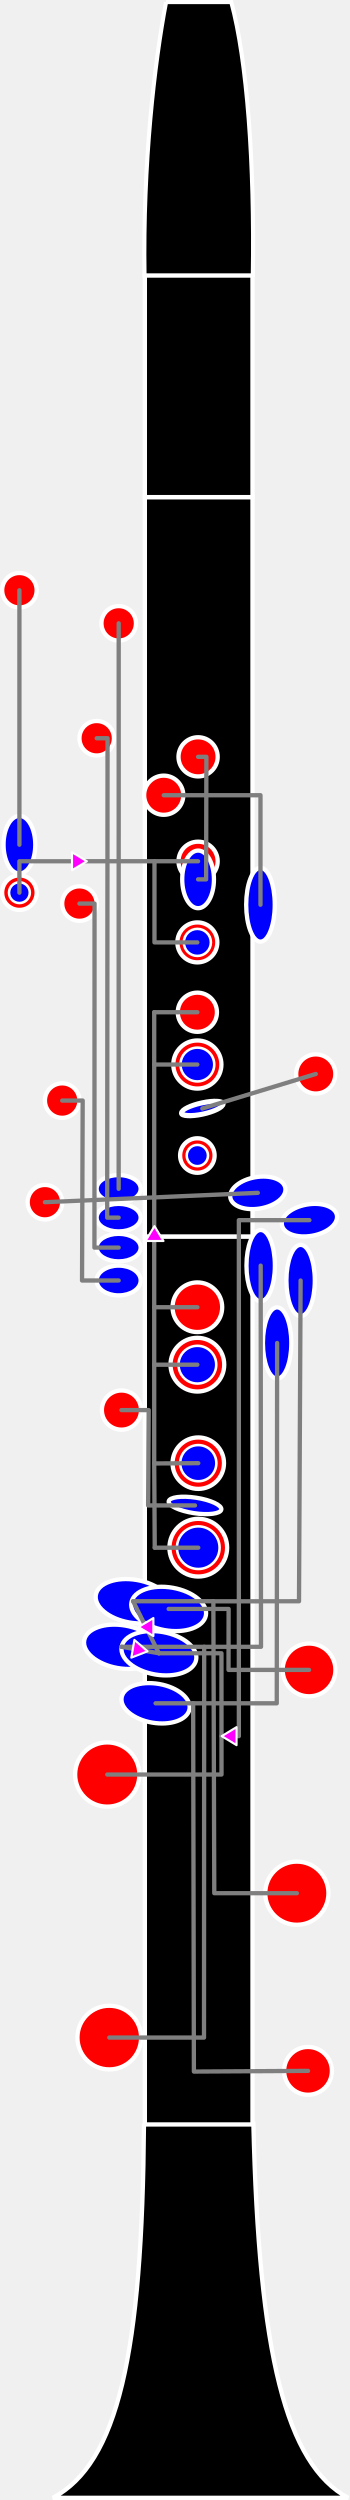
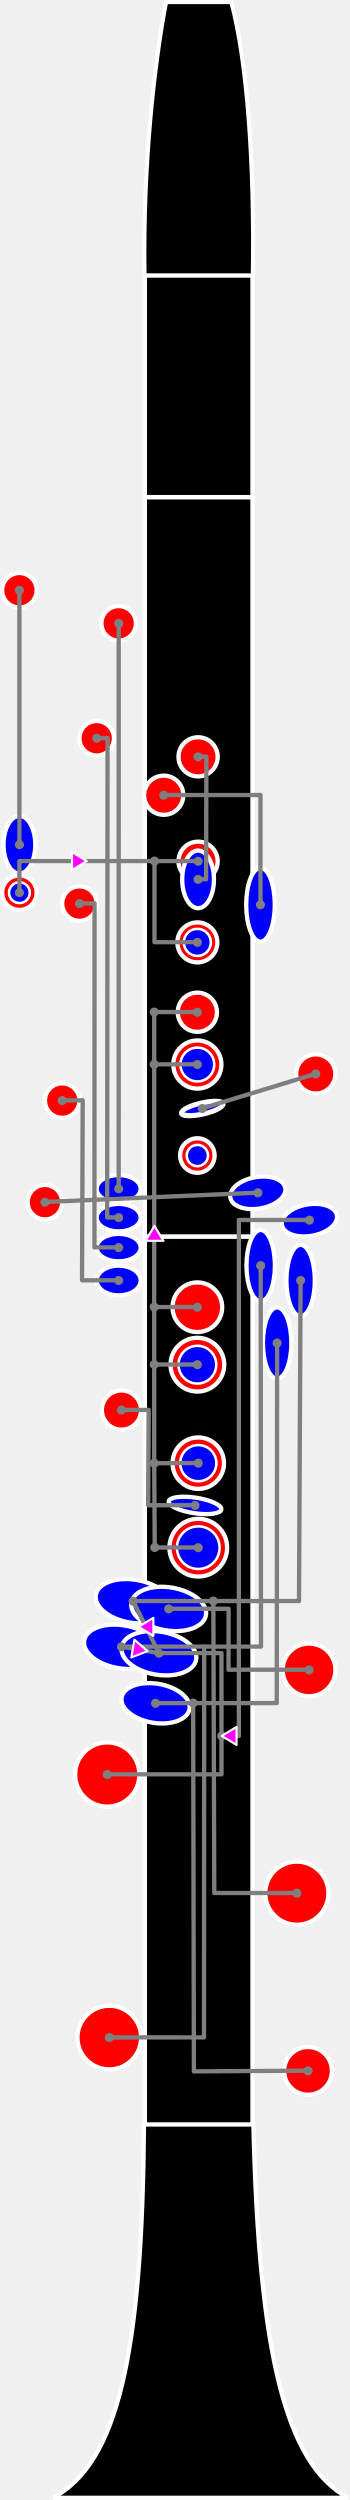
<svg xmlns="http://www.w3.org/2000/svg" width="38.578mm" height="276.198mm" viewBox="-7 -35 42.864 306.887" version="1.1" id="klarinet" xml:space="preserve">
  <defs id="defs1" />
  <g id="deli" style="display:inline;stroke:#ffffff;stroke-width:0.609;stroke-dasharray:none;stroke-opacity:1" transform="translate(-86.93641,-12.47179)">
    <path id="odmevnik" style="display:inline;fill:#000000;fill-opacity:1;stroke:#ffffff;stroke-width:0.529;stroke-dasharray:none;stroke-opacity:1" d="m 97.61,238.152 h 13.428 c 0.66,28.27 3.974,41.82 11.637,45.942 H 86.425 c 7.985,-4.253 10.983,-17.69 11.186,-45.942 z" />
    <path id="trup_sp" style="fill:#000000;fill-opacity:1;stroke:#ffffff;stroke-width:0.529;stroke-dasharray:none;stroke-opacity:1" d="M 97.717,129.256 H 110.932 V 238.259 H 97.717 Z" />
    <path id="trup_zg" style="display:inline;fill:#000000;fill-opacity:1;stroke:#ffffff;stroke-width:0.529;stroke-dasharray:none;stroke-opacity:1" d="M 97.717,38.496 H 110.932 V 129.256 H 97.717 Z" />
    <path id="sodcek" style="display:inline;fill:#000000;fill-opacity:1;stroke:#ffffff;stroke-width:0.529;stroke-dasharray:none;stroke-opacity:1" d="M 97.717,11.265 H 110.932 V 38.496 H 97.717 Z" />
    <path id="ustnik" style="display:inline;stroke:#ffffff;stroke-width:0.505" d="m 100.321,-22.276 h 8.006 c 1.948,7.135 2.869,19.931 2.646,33.553 H 97.676 c -0.223,-13.7 1.238,-26.226 2.646,-33.553 z" />
  </g>
  <g id="luknje" style="display:inline;stroke:#ffffff;stroke-width:0.609;stroke-dasharray:none;stroke-opacity:1" transform="translate(-86.93641,-12.47179)">
    <circle style="fill:#ff0000;fill-opacity:1;stroke:#ffffff;stroke-width:0.529;stroke-dasharray:none;stroke-opacity:1" id="L25" cx="117.746" cy="231.68" r="2.934" />
    <circle style="fill:#ff0000;fill-opacity:1;stroke:#ffffff;stroke-width:0.529;stroke-dasharray:none;stroke-opacity:1" id="L24" cx="93.351" cy="227.594" r="3.908" />
    <circle style="fill:#ff0000;fill-opacity:1;stroke:#ffffff;stroke-width:0.529;stroke-dasharray:none;stroke-opacity:1" id="L23" cx="116.376" cy="209.87" r="3.877" />
    <circle style="fill:#ff0000;fill-opacity:1;stroke:#ffffff;stroke-width:0.529;stroke-dasharray:none;stroke-opacity:1" id="L22" cx="93.103" cy="195.303" r="3.943" />
    <circle style="fill:#ff0000;fill-opacity:1;stroke:#ffffff;stroke-width:0.529;stroke-dasharray:none;stroke-opacity:1" id="L21" cx="117.874" cy="182.461" r="3.239" />
    <circle style="fill:#ff0000;fill-opacity:1;stroke:#ffffff;stroke-width:0.529;stroke-dasharray:none;stroke-opacity:1" id="L20" cx="104.275" cy="167.457" r="3.543" />
    <circle style="fill:#ff0000;fill-opacity:1;stroke:#ffffff;stroke-width:0.529;stroke-dasharray:none;stroke-opacity:1" id="L19" cx="104.275" cy="157.083" r="3.158" />
    <circle style="fill:#ff0000;fill-opacity:1;stroke:#ffffff;stroke-width:0.529;stroke-dasharray:none;stroke-opacity:1" id="L18" cx="94.847" cy="150.566" r="2.405" />
    <circle style="fill:#ff0000;fill-opacity:1;stroke:#ffffff;stroke-width:0.529;stroke-dasharray:none;stroke-opacity:1" id="L17" cx="104.164" cy="144.993" r="3.298" />
    <circle style="fill:#ff0000;fill-opacity:1;stroke:#ffffff;stroke-width:0.529;stroke-dasharray:none;stroke-opacity:1" id="L16" cx="104.164" cy="137.941" r="3.047" />
    <circle style="fill:#ff0000;fill-opacity:1;stroke:#ffffff;stroke-width:0.529;stroke-dasharray:none;stroke-opacity:1" id="L15" cx="85.452" cy="125.047" r="2.118" />
    <circle style="fill:#ff0000;fill-opacity:1;stroke:#ffffff;stroke-width:0.529;stroke-dasharray:none;stroke-opacity:1" id="L14" cx="104.162" cy="119.319" r="2.118" />
    <circle style="fill:#ff0000;fill-opacity:1;stroke:#ffffff;stroke-width:0.529;stroke-dasharray:none;stroke-opacity:1" id="L13" cx="87.57" cy="112.573" r="2.118" />
    <circle style="fill:#ff0000;fill-opacity:1;stroke:#ffffff;stroke-width:0.529;stroke-dasharray:none;stroke-opacity:1" id="L12" cx="118.698" cy="109.306" r="2.405" />
    <circle style="fill:#ff0000;fill-opacity:1;stroke:#ffffff;stroke-width:0.529;stroke-dasharray:none;stroke-opacity:1" id="L11" cx="104.162" cy="108.148" r="2.953" />
    <circle style="fill:#ff0000;fill-opacity:1;stroke:#ffffff;stroke-width:0.529;stroke-dasharray:none;stroke-opacity:1" id="L10" cx="104.162" cy="101.728" r="2.405" />
    <circle style="fill:#ff0000;fill-opacity:1;stroke:#ffffff;stroke-width:0.529;stroke-dasharray:none;stroke-opacity:1" id="L9" cx="104.162" cy="93.155" r="2.454" />
    <circle style="fill:#ff0000;fill-opacity:1;stroke:#ffffff;stroke-width:0.529;stroke-dasharray:none;stroke-opacity:1" id="L8" cx="89.688" cy="88.391" r="2.118" />
    <circle style="fill:#ff0000;fill-opacity:1;stroke:#ffffff;stroke-width:0.529;stroke-dasharray:none;stroke-opacity:1" id="L7" cx="82.319" cy="87.05" r="2.118" />
    <circle style="fill:#ff0000;fill-opacity:1;stroke:#ffffff;stroke-width:0.529;stroke-dasharray:none;stroke-opacity:1" id="L6" cx="104.252" cy="83.195" r="2.405" />
    <circle style="fill:#ff0000;fill-opacity:1;stroke:#ffffff;stroke-width:0.529;stroke-dasharray:none;stroke-opacity:1" id="L5" cx="100.034" cy="75.089" r="2.405" />
    <circle style="fill:#ff0000;fill-opacity:1;stroke:#ffffff;stroke-width:0.529;stroke-dasharray:none;stroke-opacity:1" id="L4" cx="104.252" cy="70.377" r="2.405" />
    <circle style="fill:#ff0000;fill-opacity:1;stroke:#ffffff;stroke-width:0.529;stroke-dasharray:none;stroke-opacity:1" id="L3" cx="91.806" cy="68.096" r="2.118" />
    <circle style="fill:#ff0000;fill-opacity:1;stroke:#ffffff;stroke-width:0.529;stroke-dasharray:none;stroke-opacity:1" id="L2" cx="94.507" cy="53.99" r="2.118" />
    <circle style="display:inline;fill:#ff0000;fill-opacity:1;stroke:#ffffff;stroke-width:0.529;stroke-dasharray:none;stroke-opacity:1" id="L2-6" cx="82.319" cy="49.928" r="2.118" />
  </g>
  <g id="prijemi" style="display:inline" transform="translate(-86.93641,-12.47179)">
    <g id="g11" style="display:inline">
      <ellipse style="fill:#0000ff;fill-opacity:1;stroke:#ffffff;stroke-width:0.529;stroke-dasharray:none;stroke-opacity:1" id="Z26" cx="131.775" cy="166.698" rx="4.225" ry="2.409" transform="matrix(0.9850179,0.1724523,-0.1845742,0.9828186,0,0)" />
      <ellipse style="display:inline;fill:#0000ff;fill-opacity:1;stroke:#ffffff;stroke-width:0.529;stroke-dasharray:none;stroke-opacity:1" id="Z23" cx="126.381" cy="160.589" rx="4.64" ry="2.646" transform="matrix(0.9850178,0.1724523,-0.1845742,0.9828186,0,0)" />
      <ellipse style="fill:#0000ff;fill-opacity:1;stroke:#ffffff;stroke-width:0.529;stroke-dasharray:none;stroke-opacity:1" id="Z24" cx="131.046" cy="160.577" rx="4.64" ry="2.646" transform="matrix(0.9850179,0.1724523,-0.1845742,0.9828186,0,0)" />
      <ellipse style="display:inline;fill:#0000ff;fill-opacity:1;stroke:#ffffff;stroke-width:0.529;stroke-dasharray:none;stroke-opacity:1" id="Z21" cx="126.755" cy="154.833" rx="4.64" ry="2.646" transform="matrix(0.9850179,0.1724523,-0.1845742,0.9828186,0,0)" />
      <ellipse style="fill:#0000ff;fill-opacity:1;stroke:#ffffff;stroke-width:0.529;stroke-dasharray:none;stroke-opacity:1" id="Z22" cx="131.217" cy="155.011" rx="4.64" ry="2.646" transform="matrix(0.9850179,0.1724523,-0.1845742,0.9828186,0,0)" />
      <circle style="fill:#0000ff;fill-opacity:1;stroke:#ffffff;stroke-width:0.318;stroke-dasharray:none;stroke-opacity:1" id="Z20" cx="104.275" cy="167.457" r="2.618" />
      <ellipse style="fill:#0000ff;fill-opacity:1;stroke:#ffffff;stroke-width:0.529;stroke-dasharray:none;stroke-opacity:1" id="Z19" cx="127.156" cy="144.564" rx="3.269" ry="0.957" transform="matrix(0.988342,0.1522497,-0.1507935,0.9885653,0,0)" />
      <circle style="fill:#0000ff;fill-opacity:1;stroke:#ffffff;stroke-width:0.318;stroke-dasharray:none;stroke-opacity:1" id="Z18" cx="104.275" cy="157.083" r="2.221" />
      <circle style="fill:#0000ff;fill-opacity:1;stroke:#ffffff;stroke-width:0.318;stroke-dasharray:none;stroke-opacity:1" id="Z17" cx="104.164" cy="144.993" r="2.317" />
      <ellipse style="fill:#0000ff;fill-opacity:1;stroke:#ffffff;stroke-width:0.529;stroke-dasharray:none;stroke-opacity:1" id="Z16" cx="94.502" cy="134.66" rx="2.702" ry="1.827" />
      <ellipse style="fill:#0000ff;fill-opacity:1;stroke:#ffffff;stroke-width:0.529;stroke-dasharray:none;stroke-opacity:1" id="Z15" cx="94.502" cy="130.621" rx="2.702" ry="1.691" />
      <ellipse style="fill:#0000ff;fill-opacity:1;stroke:#ffffff;stroke-width:0.529;stroke-dasharray:none;stroke-opacity:1" id="Z14" cx="94.502" cy="126.943" rx="2.702" ry="1.691" />
      <ellipse style="fill:#0000ff;fill-opacity:1;stroke:#ffffff;stroke-width:0.529;stroke-dasharray:none;stroke-opacity:1" id="Z13" cx="94.502" cy="123.406" rx="2.702" ry="1.691" />
    </g>
    <g id="g10" style="display:inline">
      <ellipse style="display:inline;fill:#0000ff;fill-opacity:1;stroke:#ffffff;stroke-width:0.529;stroke-dasharray:none;stroke-opacity:1" id="Z25" cx="113.955" cy="142.332" rx="1.744" ry="4.375" />
      <ellipse style="fill:#0000ff;fill-opacity:1;stroke:#ffffff;stroke-width:0.529;stroke-dasharray:none;stroke-opacity:1" id="Z12" cx="116.837" cy="134.66" rx="1.744" ry="4.375" />
      <ellipse style="fill:#0000ff;fill-opacity:1;stroke:#ffffff;stroke-width:0.529;stroke-dasharray:none;stroke-opacity:1" id="Z11" cx="111.936" cy="132.833" rx="1.744" ry="4.375" />
      <ellipse style="fill:#0000ff;fill-opacity:1;stroke:#ffffff;stroke-width:0.529;stroke-dasharray:none;stroke-opacity:1" id="Z10" cx="94.088" cy="145.759" rx="3.428" ry="1.939" transform="rotate(-9.977701)" />
      <ellipse style="fill:#0000ff;fill-opacity:1;stroke:#ffffff;stroke-width:0.529;stroke-dasharray:none;stroke-opacity:1" id="Z9" cx="88.43" cy="141.358" rx="3.428" ry="1.939" transform="rotate(-9.977701)" />
      <circle style="fill:#0000ff;fill-opacity:1;stroke:#ffffff;stroke-width:0.318;stroke-dasharray:none;stroke-opacity:1" id="Z8" cx="104.162" cy="119.319" r="1.306" />
      <ellipse style="fill:#0000ff;fill-opacity:1;stroke:#ffffff;stroke-width:0.628;stroke-dasharray:none;stroke-opacity:1" id="Z7" cx="97.361" cy="134.171" rx="2.615" ry="0.692" transform="matrix(0.9780561,-0.2083417,0.07114706,0.9974658,0,0)" />
      <circle style="fill:#0000ff;fill-opacity:1;stroke:#ffffff;stroke-width:0.318;stroke-dasharray:none;stroke-opacity:1" id="Z6" cx="104.162" cy="108.148" r="2.075" />
      <circle style="fill:#0000ff;fill-opacity:1;stroke:#ffffff;stroke-width:0.318;stroke-dasharray:none;stroke-opacity:1" id="Z5" cx="104.162" cy="93.155" r="1.662" />
      <ellipse style="fill:#0000ff;fill-opacity:1;stroke:#ffffff;stroke-width:0.529;stroke-dasharray:none;stroke-opacity:1" id="Z4" cx="111.911" cy="88.534" rx="1.754" ry="4.529" />
      <circle style="fill:#0000ff;fill-opacity:1;stroke:#ffffff;stroke-width:0.318;stroke-dasharray:none;stroke-opacity:1" id="Z3" cx="82.319" cy="87.05" r="1.276" />
      <ellipse style="fill:#0000ff;fill-opacity:1;stroke:#ffffff;stroke-width:0.529;stroke-dasharray:none;stroke-opacity:1" id="Z2" cx="104.252" cy="85.42" rx="1.948" ry="3.537" />
      <ellipse style="fill:#0000ff;fill-opacity:1;stroke:#ffffff;stroke-width:0.529;stroke-dasharray:none;stroke-opacity:1" id="Z1" cx="82.319" cy="81.163" rx="1.948" ry="3.537" />
    </g>
  </g>
-   <g id="povezave" style="display:inline;stroke:#7f7f7f;stroke-width:0.609;stroke-dasharray:none;stroke-opacity:1" transform="translate(-86.93641,-12.47179)">
+   <g id="povezave" style="display:inline;stroke:#7f7f7f;stroke-width:0.609;stroke-dasharray:none;stroke-opacity:1" transform="translate(-86.93641,-12.49572)">
    <g id="vezi" style="display:inline">
      <path style="display:inline;fill:none;fill-opacity:1;stroke:#7f7f7f;stroke-width:0.529;stroke-linecap:round;stroke-linejoin:round;stroke-dasharray:none;stroke-dashoffset:0;stroke-opacity:1" d="m 117.92,127.253 h -8.663 v 63.338 h -0.931" id="V35" />
      <path style="fill:none;fill-opacity:1;stroke:#7f7f7f;stroke-width:0.529;stroke-linecap:round;stroke-linejoin:round;stroke-dasharray:none;stroke-dashoffset:0;stroke-opacity:1" d="m 87.57,112.573 h 2.516 l -0.079,22.086 h 4.496" id="V34" />
      <path style="fill:none;fill-opacity:1;stroke:#7f7f7f;stroke-width:0.529;stroke-linecap:round;stroke-linejoin:round;stroke-dasharray:none;stroke-dashoffset:0;stroke-opacity:1" d="m 89.688,88.391 h 1.854 l -0.013,42.23 h 2.973" id="V33" />
      <path style="fill:none;fill-opacity:1;stroke:#7f7f7f;stroke-width:0.529;stroke-linecap:round;stroke-linejoin:round;stroke-dasharray:none;stroke-dashoffset:0;stroke-opacity:1" d="m 91.806,68.096 h 1.332 l -0.045,58.847 h 1.409" id="V32" />
      <path style="fill:none;fill-opacity:1;stroke:#7f7f7f;stroke-width:0.529;stroke-linecap:round;stroke-linejoin:round;stroke-dasharray:none;stroke-dashoffset:0;stroke-opacity:1" d="M 103.875,162.27 H 98.118 l 0.072,-11.704 h -3.342" id="V31" />
      <path style="fill:none;fill-opacity:1;stroke:#7f7f7f;stroke-width:0.529;stroke-linecap:round;stroke-linejoin:round;stroke-dasharray:none;stroke-dashoffset:0;stroke-opacity:1" d="m 111.585,123.898 -26.134,1.149" id="V30" />
      <path style="fill:none;fill-opacity:1;stroke:#7f7f7f;stroke-width:0.529;stroke-linecap:round;stroke-linejoin:round;stroke-dasharray:none;stroke-dashoffset:0;stroke-opacity:1" d="m 100.64,174.977 h 7.359 l -0.011,7.484 h 9.885" id="V29" />
      <path style="fill:none;fill-opacity:1;stroke:#7f7f7f;stroke-width:0.529;stroke-linecap:round;stroke-linejoin:round;stroke-dasharray:none;stroke-dashoffset:0;stroke-opacity:1" d="m 99.033,186.559 h 4.614 l 0.09,45.208 14.009,-0.087" id="V28" />
      <path style="fill:none;fill-opacity:1;stroke:#7f7f7f;stroke-width:0.529;stroke-linecap:round;stroke-linejoin:round;stroke-dasharray:none;stroke-dashoffset:0;stroke-opacity:1" d="M 94.847,179.624 105,179.624 l -0.022,47.971 -11.626,-1.3e-4" id="V27" />
      <path style="fill:none;fill-opacity:1;stroke:#7f7f7f;stroke-width:0.529;stroke-linecap:round;stroke-linejoin:round;stroke-dasharray:none;stroke-dashoffset:0;stroke-opacity:1" d="m 116.376,209.87 h -10.136 l -0.113,-35.838 h -9.85" id="V26" />
      <path style="display:inline;fill:none;fill-opacity:1;stroke:#7f7f7f;stroke-width:0.529;stroke-linecap:round;stroke-linejoin:round;stroke-dasharray:none;stroke-dashoffset:0;stroke-opacity:1" d="m 94.507,53.99 -0.004,69.416" id="V25" />
      <path style="fill:none;fill-opacity:1;stroke:#7f7f7f;stroke-width:0.529;stroke-linecap:round;stroke-linejoin:round;stroke-dasharray:none;stroke-dashoffset:0;stroke-opacity:1" d="M 104.162,101.728 H 98.866" id="V24" />
      <path style="display:inline;fill:none;fill-opacity:1;stroke:#7f7f7f;stroke-width:0.529;stroke-linecap:round;stroke-linejoin:round;stroke-dasharray:none;stroke-dashoffset:0;stroke-opacity:1" d="M 104.164,137.941 H 98.866" id="V23" />
      <path style="display:inline;fill:none;fill-opacity:1;stroke:#7f7f7f;stroke-width:0.529;stroke-linecap:round;stroke-linejoin:round;stroke-dasharray:none;stroke-dashoffset:0;stroke-opacity:1" d="M 104.164,144.993 H 98.866" id="V22" />
      <path style="fill:none;fill-opacity:1;stroke:#7f7f7f;stroke-width:0.529;stroke-linecap:round;stroke-linejoin:round;stroke-dasharray:none;stroke-dashoffset:0;stroke-opacity:1" d="m 104.275,157.083 -5.409,0.034" id="V21" />
      <path style="fill:none;fill-opacity:1;stroke:#7f7f7f;stroke-width:0.529;stroke-linecap:round;stroke-linejoin:round;stroke-dasharray:none;stroke-dashoffset:0;stroke-opacity:1" d="M 104.275,167.457 H 98.931" id="V20" />
      <path style="fill:none;fill-opacity:1;stroke:#7f7f7f;stroke-width:0.529;stroke-linecap:round;stroke-linejoin:round;stroke-dasharray:none;stroke-dashoffset:0;stroke-opacity:1" d="M 104.162,108.148 H 98.866" id="V19" />
      <path style="fill:none;fill-opacity:1;stroke:#7f7f7f;stroke-width:0.529;stroke-linecap:round;stroke-linejoin:round;stroke-dasharray:none;stroke-dashoffset:0;stroke-opacity:1" d="M 82.319,49.928 V 81.163" id="V18" />
      <path style="fill:none;fill-opacity:1;stroke:#7f7f7f;stroke-width:0.529;stroke-linecap:round;stroke-linejoin:round;stroke-dasharray:none;stroke-opacity:1" d="m 104.771,113.547 13.927,-4.241" id="V17" />
      <path style="display:inline;fill:none;fill-opacity:1;stroke:#7f7f7f;stroke-width:0.529;stroke-linecap:round;stroke-linejoin:round;stroke-dasharray:none;stroke-opacity:1" d="m 100.034,75.089 h 11.877 v 13.445" id="V16" />
      <path style="fill:none;fill-opacity:1;stroke:#7f7f7f;stroke-width:0.529;stroke-linecap:round;stroke-linejoin:round;stroke-dasharray:none;stroke-dashoffset:0;stroke-opacity:1" d="m 104.252,83.195 -5.353,10e-7 v 9.96 h 5.263" id="V15" />
      <path style="fill:none;fill-opacity:1;stroke:#7f7f7f;stroke-width:0.529;stroke-linecap:round;stroke-linejoin:round;stroke-dasharray:none;stroke-dashoffset:0;stroke-opacity:1" d="m 82.319,87.05 v -3.854 h 7.369" id="V14" />
      <path style="fill:none;fill-opacity:1;stroke:#7f7f7f;stroke-width:0.529;stroke-linecap:round;stroke-linejoin:round;stroke-dasharray:none;stroke-dashoffset:0;stroke-opacity:1" d="m 89.688,83.195 h 9.211" id="V13" />
      <path style="fill:none;fill-opacity:1;stroke:#7f7f7f;stroke-width:0.529;stroke-linecap:round;stroke-linejoin:round;stroke-dasharray:none;stroke-dashoffset:0;stroke-opacity:1" d="m 98.931,167.457 -0.065,-10.34 -2.09e-4,-12.124 v -7.052 -9.039" id="V12" />
      <path style="fill:none;fill-opacity:1;stroke:#7f7f7f;stroke-width:0.529;stroke-linecap:round;stroke-linejoin:round;stroke-dasharray:none;stroke-dashoffset:0;stroke-opacity:1" d="m 98.866,128.901 3e-6,-20.753 v -6.42" id="V11" />
-       <path style="display:inline;fill:none;fill-opacity:1;stroke:#7f7f7f;stroke-width:0.529;stroke-linecap:round;stroke-linejoin:round;stroke-dasharray:none;stroke-dashoffset:0;stroke-opacity:1" d="m 116.837,134.66 -0.197,39.373 -10.513,0.007" id="V10" />
+       <path style="display:inline;fill:none;fill-opacity:1;stroke:#7f7f7f;stroke-width:0.529;stroke-linecap:round;stroke-linejoin:round;stroke-dasharray:none;stroke-dashoffset:0;stroke-opacity:1" d="m 116.837,134.66 -0.197,39.373 h -10.513" id="V10" />
      <path style="display:inline;fill:none;fill-opacity:1;stroke:#7f7f7f;stroke-width:0.529;stroke-linecap:round;stroke-linejoin:round;stroke-dasharray:none;stroke-dashoffset:0;stroke-opacity:1" d="m 99.444,180.417 h 7.676 l 0.008,14.886 H 93.103" id="V9" />
      <path style="fill:none;fill-opacity:1;stroke:#7f7f7f;stroke-width:0.529;stroke-linecap:round;stroke-linejoin:round;stroke-dasharray:none;stroke-dashoffset:0;stroke-opacity:1" d="m 108.326,190.591 -1.201,6.5e-4" id="V8" />
      <path style="display:inline;fill:none;fill-opacity:1;stroke:#7f7f7f;stroke-width:0.529;stroke-linecap:round;stroke-linejoin:round;stroke-dasharray:none;stroke-dashoffset:0;stroke-opacity:1" d="m 111.936,132.833 0.039,46.791 L 105,179.624" id="V7" />
      <path style="display:inline;fill:none;fill-opacity:1;stroke:#7f7f7f;stroke-width:0.529;stroke-linecap:round;stroke-linejoin:round;stroke-dasharray:none;stroke-dashoffset:0;stroke-opacity:1" d="m 113.955,142.332 -0.045,44.227 h -10.263" id="V6" />
      <path style="display:inline;fill:none;fill-opacity:1;stroke:#7f7f7f;stroke-width:0.529;stroke-linecap:round;stroke-linejoin:round;stroke-dasharray:none;stroke-dashoffset:0;stroke-opacity:1" d="m 96.278,174.032 1.583,3.193" id="V5" />
      <path style="display:inline;fill:none;fill-opacity:1;stroke:#7f7f7f;stroke-width:0.529;stroke-linecap:round;stroke-linejoin:round;stroke-dasharray:none;stroke-dashoffset:0;stroke-opacity:1" d="M 99.444,180.417 97.861,177.225" id="V4" />
      <path style="display:inline;fill:none;fill-opacity:1;stroke:#7f7f7f;stroke-width:0.529;stroke-linecap:round;stroke-linejoin:round;stroke-dasharray:none;stroke-dashoffset:0;stroke-opacity:1" d="m 97.146,180.021 2.298,0.397" id="V3" />
      <path style="display:inline;fill:none;fill-opacity:1;stroke:#7f7f7f;stroke-width:0.529;stroke-linecap:round;stroke-linejoin:round;stroke-dasharray:none;stroke-dashoffset:0;stroke-opacity:1" d="m 94.847,179.624 2.298,0.397" id="V2" />
      <path style="fill:none;fill-opacity:1;stroke:#7f7f7f;stroke-width:0.529;stroke-linecap:round;stroke-linejoin:round;stroke-dasharray:none;stroke-dashoffset:0;stroke-opacity:1" d="m 104.252,85.42 h 0.986 l 0.034,-15.043 h -1.019" id="V1" />
    </g>
-     <g id="smerniki" style="display:inline">
+     <g id="stiki" style="display:inline">
+       <circle style="fill:#7f7f7f;fill-opacity:1;stroke:none;stroke-width:0.184;stroke-linecap:round;stroke-linejoin:round" id="path1" cy="161.537" cx="19.191" r="0.556" transform="translate(86.93641,12.49572)" />
+       <circle style="display:inline;fill:#7f7f7f;fill-opacity:1;stroke:none;stroke-width:0.184;stroke-linecap:round;stroke-linejoin:round;stroke-dasharray:none;stroke-opacity:1" id="path1-7" cy="180.441" cx="99.444" r="0.556" />
+       <circle style="display:inline;fill:#7f7f7f;fill-opacity:1;stroke:none;stroke-width:0.184;stroke-linecap:round;stroke-linejoin:round;stroke-dasharray:none;stroke-opacity:1" id="path1-7-9" cy="174.056" cx="96.278" r="0.556" />
+       <circle style="display:inline;fill:#7f7f7f;fill-opacity:1;stroke:none;stroke-width:0.184;stroke-linecap:round;stroke-linejoin:round;stroke-dasharray:none;stroke-opacity:1" id="path1-7-7" cy="179.648" cx="94.847" r="0.556" />
+       <circle style="display:inline;fill:#7f7f7f;fill-opacity:1;stroke:none;stroke-width:0.184;stroke-linecap:round;stroke-linejoin:round;stroke-dasharray:none;stroke-opacity:1" id="path1-7-3" cy="175.001" cx="100.64" r="0.556" />
+       <circle style="display:inline;fill:#7f7f7f;fill-opacity:1;stroke:none;stroke-width:0.184;stroke-linecap:round;stroke-linejoin:round;stroke-dasharray:none;stroke-opacity:1" id="path1-7-6" cy="186.583" cx="99.033" r="0.556" />
+       <circle style="display:inline;fill:#7f7f7f;fill-opacity:1;stroke:none;stroke-width:0.184;stroke-linecap:round;stroke-linejoin:round;stroke-dasharray:none;stroke-opacity:1" id="path1-7-1" cy="195.327" cx="93.103" r="0.556" />
+       <circle style="display:inline;fill:#7f7f7f;fill-opacity:1;stroke:none;stroke-width:0.184;stroke-linecap:round;stroke-linejoin:round;stroke-dasharray:none;stroke-opacity:1" id="path1-7-92" cy="209.894" cx="116.376" r="0.556" />
+       <circle style="display:inline;fill:#7f7f7f;fill-opacity:1;stroke:none;stroke-width:0.184;stroke-linecap:round;stroke-linejoin:round;stroke-dasharray:none;stroke-opacity:1" id="path1-7-37" cy="231.704" cx="117.746" r="0.556" />
+       <circle style="display:inline;fill:#7f7f7f;fill-opacity:1;stroke:none;stroke-width:0.184;stroke-linecap:round;stroke-linejoin:round;stroke-dasharray:none;stroke-opacity:1" id="path1-7-2" cy="227.618" cx="93.351" r="0.556" />
+       <circle style="display:inline;fill:#7f7f7f;fill-opacity:1;stroke:none;stroke-width:0.184;stroke-linecap:round;stroke-linejoin:round;stroke-dasharray:none;stroke-opacity:1" id="path1-7-97" cy="182.485" cx="117.874" r="0.556" />
+       <circle style="display:inline;fill:#7f7f7f;fill-opacity:1;stroke:none;stroke-width:0.184;stroke-linecap:round;stroke-linejoin:round;stroke-dasharray:none;stroke-opacity:1" id="path1-7-97-9" cy="190.591" cx="107.15" r="0.556" />
+       <circle style="display:inline;fill:#7f7f7f;fill-opacity:1;stroke:none;stroke-width:0.184;stroke-linecap:round;stroke-linejoin:round;stroke-dasharray:none;stroke-opacity:1" id="path1-7-12" cy="167.481" cx="104.275" r="0.556" />
+       <circle style="display:inline;fill:#7f7f7f;fill-opacity:1;stroke:none;stroke-width:0.184;stroke-linecap:round;stroke-linejoin:round;stroke-dasharray:none;stroke-opacity:1" id="path1-7-19" cy="162.294" cx="103.875" r="0.556" />
+       <circle style="display:inline;fill:#7f7f7f;fill-opacity:1;stroke:none;stroke-width:0.184;stroke-linecap:round;stroke-linejoin:round;stroke-dasharray:none;stroke-opacity:1" id="path1-7-8" cy="157.107" cx="104.275" r="0.556" />
+       <circle style="display:inline;fill:#7f7f7f;fill-opacity:1;stroke:none;stroke-width:0.184;stroke-linecap:round;stroke-linejoin:round;stroke-dasharray:none;stroke-opacity:1" id="path1-7-0" cy="145.017" cx="104.164" r="0.556" />
+       <circle style="display:inline;fill:#7f7f7f;fill-opacity:1;stroke:none;stroke-width:0.184;stroke-linecap:round;stroke-linejoin:round;stroke-dasharray:none;stroke-opacity:1" id="path1-7-10" cy="137.965" cx="104.164" r="0.556" />
+       <circle style="display:inline;fill:#7f7f7f;fill-opacity:1;stroke:none;stroke-width:0.184;stroke-linecap:round;stroke-linejoin:round;stroke-dasharray:none;stroke-opacity:1" id="path1-7-20" cy="150.59" cx="94.847" r="0.556" />
+       <circle style="display:inline;fill:#7f7f7f;fill-opacity:1;stroke:none;stroke-width:0.184;stroke-linecap:round;stroke-linejoin:round;stroke-dasharray:none;stroke-opacity:1" id="path1-7-5" cy="123.43" cx="94.502" r="0.556" />
+       <circle style="display:inline;fill:#7f7f7f;fill-opacity:1;stroke:none;stroke-width:0.184;stroke-linecap:round;stroke-linejoin:round;stroke-dasharray:none;stroke-opacity:1" id="path1-7-76" cy="126.967" cx="94.502" r="0.556" />
+       <circle style="display:inline;fill:#7f7f7f;fill-opacity:1;stroke:none;stroke-width:0.184;stroke-linecap:round;stroke-linejoin:round;stroke-dasharray:none;stroke-opacity:1" id="path1-7-93" cy="130.645" cx="94.502" r="0.556" />
+       <circle style="display:inline;fill:#7f7f7f;fill-opacity:1;stroke:none;stroke-width:0.184;stroke-linecap:round;stroke-linejoin:round;stroke-dasharray:none;stroke-opacity:1" id="path1-7-52" cy="134.684" cx="94.502" r="0.556" />
+       <circle style="display:inline;fill:#7f7f7f;fill-opacity:1;stroke:none;stroke-width:0.184;stroke-linecap:round;stroke-linejoin:round;stroke-dasharray:none;stroke-opacity:1" id="path1-7-74" cy="125.071" cx="85.452" r="0.556" />
+       <circle style="display:inline;fill:#7f7f7f;fill-opacity:1;stroke:none;stroke-width:0.184;stroke-linecap:round;stroke-linejoin:round;stroke-dasharray:none;stroke-opacity:1" id="path1-7-07" cy="112.597" cx="87.57" r="0.556" />
+       <circle style="display:inline;fill:#7f7f7f;fill-opacity:1;stroke:none;stroke-width:0.184;stroke-linecap:round;stroke-linejoin:round;stroke-dasharray:none;stroke-opacity:1" id="path1-7-88" cy="88.415" cx="89.688" r="0.556" />
+       <circle style="display:inline;fill:#7f7f7f;fill-opacity:1;stroke:none;stroke-width:0.184;stroke-linecap:round;stroke-linejoin:round;stroke-dasharray:none;stroke-opacity:1" id="path1-7-14" cy="87.073" cx="82.319" r="0.556" />
+       <circle style="display:inline;fill:#7f7f7f;fill-opacity:1;stroke:none;stroke-width:0.184;stroke-linecap:round;stroke-linejoin:round;stroke-dasharray:none;stroke-opacity:1" id="path1-7-06" cy="81.187" cx="82.319" r="0.556" />
+       <circle style="display:inline;fill:#7f7f7f;fill-opacity:1;stroke:none;stroke-width:0.184;stroke-linecap:round;stroke-linejoin:round;stroke-dasharray:none;stroke-opacity:1" id="path1-7-26" cy="49.952" cx="82.319" r="0.556" />
+       <circle style="display:inline;fill:#7f7f7f;fill-opacity:1;stroke:none;stroke-width:0.184;stroke-linecap:round;stroke-linejoin:round;stroke-dasharray:none;stroke-opacity:1" id="path1-7-95" cy="54.014" cx="94.507" r="0.556" />
+       <circle style="display:inline;fill:#7f7f7f;fill-opacity:1;stroke:none;stroke-width:0.184;stroke-linecap:round;stroke-linejoin:round;stroke-dasharray:none;stroke-opacity:1" id="path1-7-87" cy="68.12" cx="91.806" r="0.556" />
+       <circle style="display:inline;fill:#7f7f7f;fill-opacity:1;stroke:none;stroke-width:0.184;stroke-linecap:round;stroke-linejoin:round;stroke-dasharray:none;stroke-opacity:1" id="path1-7-27" cy="70.401" cx="104.252" r="0.556" />
+       <circle style="display:inline;fill:#7f7f7f;fill-opacity:1;stroke:none;stroke-width:0.184;stroke-linecap:round;stroke-linejoin:round;stroke-dasharray:none;stroke-opacity:1" id="path1-7-61" cy="75.113" cx="100.034" r="0.556" />
+       <circle style="display:inline;fill:#7f7f7f;fill-opacity:1;stroke:none;stroke-width:0.184;stroke-linecap:round;stroke-linejoin:round;stroke-dasharray:none;stroke-opacity:1" id="path1-7-15" cy="85.444" cx="104.252" r="0.556" />
+       <circle style="display:inline;fill:#7f7f7f;fill-opacity:1;stroke:none;stroke-width:0.184;stroke-linecap:round;stroke-linejoin:round;stroke-dasharray:none;stroke-opacity:1" id="path1-7-90" cy="83.219" cx="104.252" r="0.556" />
+       <circle style="display:inline;fill:#7f7f7f;fill-opacity:1;stroke:none;stroke-width:0.184;stroke-linecap:round;stroke-linejoin:round;stroke-dasharray:none;stroke-opacity:1" id="path1-7-77" cy="88.558" cx="111.911" r="0.556" />
+       <circle style="display:inline;fill:#7f7f7f;fill-opacity:1;stroke:none;stroke-width:0.184;stroke-linecap:round;stroke-linejoin:round;stroke-dasharray:none;stroke-opacity:1" id="path1-7-59" cy="93.179" cx="104.162" r="0.556" />
+       <circle style="display:inline;fill:#7f7f7f;fill-opacity:1;stroke:none;stroke-width:0.184;stroke-linecap:round;stroke-linejoin:round;stroke-dasharray:none;stroke-opacity:1" id="path1-7-67" cy="101.752" cx="104.162" r="0.556" />
+       <circle style="display:inline;fill:#7f7f7f;fill-opacity:1;stroke:none;stroke-width:0.184;stroke-linecap:round;stroke-linejoin:round;stroke-dasharray:none;stroke-opacity:1" id="path1-7-56" cy="108.172" cx="104.162" r="0.556" />
+       <circle style="display:inline;fill:#7f7f7f;fill-opacity:1;stroke:none;stroke-width:0.184;stroke-linecap:round;stroke-linejoin:round;stroke-dasharray:none;stroke-opacity:1" id="path1-7-56-4" cy="108.148" cx="98.866" r="0.556" />
+       <circle style="display:inline;fill:#7f7f7f;fill-opacity:1;stroke:none;stroke-width:0.184;stroke-linecap:round;stroke-linejoin:round;stroke-dasharray:none;stroke-opacity:1" id="path1-7-56-3" cy="101.728" cx="98.866" r="0.556" />
+       <circle style="display:inline;fill:#7f7f7f;fill-opacity:1;stroke:none;stroke-width:0.184;stroke-linecap:round;stroke-linejoin:round;stroke-dasharray:none;stroke-opacity:1" id="path1-7-4" cy="113.571" cx="104.771" r="0.556" />
+       <circle style="display:inline;fill:#7f7f7f;fill-opacity:1;stroke:none;stroke-width:0.184;stroke-linecap:round;stroke-linejoin:round;stroke-dasharray:none;stroke-opacity:1" id="path1-7-29" cy="109.33" cx="118.698" r="0.556" />
+       <circle style="display:inline;fill:#7f7f7f;fill-opacity:1;stroke:none;stroke-width:0.184;stroke-linecap:round;stroke-linejoin:round;stroke-dasharray:none;stroke-opacity:1" id="path1-7-08" cy="123.922" cx="111.585" r="0.556" />
+       <circle style="display:inline;fill:#7f7f7f;fill-opacity:1;stroke:none;stroke-width:0.184;stroke-linecap:round;stroke-linejoin:round;stroke-dasharray:none;stroke-opacity:1" id="path1-7-09" cy="127.277" cx="117.92" r="0.556" />
+       <circle style="display:inline;fill:#7f7f7f;fill-opacity:1;stroke:none;stroke-width:0.184;stroke-linecap:round;stroke-linejoin:round;stroke-dasharray:none;stroke-opacity:1" id="path1-7-85" cy="134.684" cx="116.837" r="0.556" />
+       <circle style="display:inline;fill:#7f7f7f;fill-opacity:1;stroke:none;stroke-width:0.184;stroke-linecap:round;stroke-linejoin:round;stroke-dasharray:none;stroke-opacity:1" id="path1-7-159" cy="132.857" cx="111.936" r="0.556" />
+       <circle style="display:inline;fill:#7f7f7f;fill-opacity:1;stroke:none;stroke-width:0.184;stroke-linecap:round;stroke-linejoin:round;stroke-dasharray:none;stroke-opacity:1" id="path1-7-81" cy="142.356" cx="113.955" r="0.556" />
+       <circle style="display:inline;fill:#7f7f7f;fill-opacity:1;stroke:none;stroke-width:0.184;stroke-linecap:round;stroke-linejoin:round;stroke-dasharray:none;stroke-opacity:1" id="path1-7-04" cy="83.195" cx="98.899" r="0.556" />
+       <circle style="display:inline;fill:#7f7f7f;fill-opacity:1;stroke:none;stroke-width:0.184;stroke-linecap:round;stroke-linejoin:round;stroke-dasharray:none;stroke-opacity:1" id="path1-7-56-5" cy="137.941" cx="98.866" r="0.556" />
+       <circle style="display:inline;fill:#7f7f7f;fill-opacity:1;stroke:none;stroke-width:0.184;stroke-linecap:round;stroke-linejoin:round;stroke-dasharray:none;stroke-opacity:1" id="path1-7-56-2" cy="144.993" cx="98.866" r="0.556" />
+       <circle style="display:inline;fill:#7f7f7f;fill-opacity:1;stroke:none;stroke-width:0.184;stroke-linecap:round;stroke-linejoin:round;stroke-dasharray:none;stroke-opacity:1" id="path1-7-56-8" cy="157.117" cx="98.866" r="0.556" />
+       <circle style="display:inline;fill:#7f7f7f;fill-opacity:1;stroke:none;stroke-width:0.184;stroke-linecap:round;stroke-linejoin:round;stroke-dasharray:none;stroke-opacity:1" id="path1-7-56-41" cy="167.457" cx="98.931" r="0.556" />
+       <circle style="display:inline;fill:#7f7f7f;fill-opacity:1;stroke:none;stroke-width:0.184;stroke-linecap:round;stroke-linejoin:round;stroke-dasharray:none;stroke-opacity:1" id="path1-7-97-3" cy="186.559" cx="103.647" r="0.556" transform="translate(1.00329e-6)" />
+     </g>
+     <g id="smerniki" style="display:inline;stroke:#7f7f7f;stroke-width:0.609;stroke-dasharray:none;stroke-opacity:1" transform="translate(1.00329e-6)">
      <path id="S5" style="display:inline;fill:#ff00ff;fill-opacity:1;stroke:#fdfdfd;stroke-width:0.265;stroke-linecap:round;stroke-linejoin:round;stroke-dasharray:none;stroke-opacity:1" d="m 108.973,191.696 v -2.209 l -1.823,1.104 z" />
      <path id="S4" style="display:inline;fill:#ff00ff;fill-opacity:1;stroke:#fdfdfd;stroke-width:0.265;stroke-linecap:round;stroke-linejoin:round;stroke-dasharray:none;stroke-opacity:1" d="m 96.435,178.778 -0.376,2.177 1.984,-0.778 z" />
      <path id="S3" style="display:inline;fill:#ff00ff;fill-opacity:1;stroke:#fdfdfd;stroke-width:0.265;stroke-linecap:round;stroke-linejoin:round;stroke-dasharray:none;stroke-opacity:1" d="m 98.763,178.303 v -2.209 l -1.823,1.104 z" />
      <path id="S2" style="display:inline;fill:#ff00ff;fill-opacity:1;stroke:#fdfdfd;stroke-width:0.265;stroke-linecap:round;stroke-linejoin:round;stroke-dasharray:none;stroke-opacity:1" d="m 97.794,129.81 h 2.209 l -1.104,-1.823 z" />
      <path id="S1" style="fill:#ff00ff;fill-opacity:1;stroke:#fdfdfd;stroke-width:0.265;stroke-linecap:round;stroke-linejoin:round;stroke-dasharray:none;stroke-opacity:1" d="m 88.776,82.091 v 2.209 l 1.823,-1.104 z" />
    </g>
  </g>
</svg>
